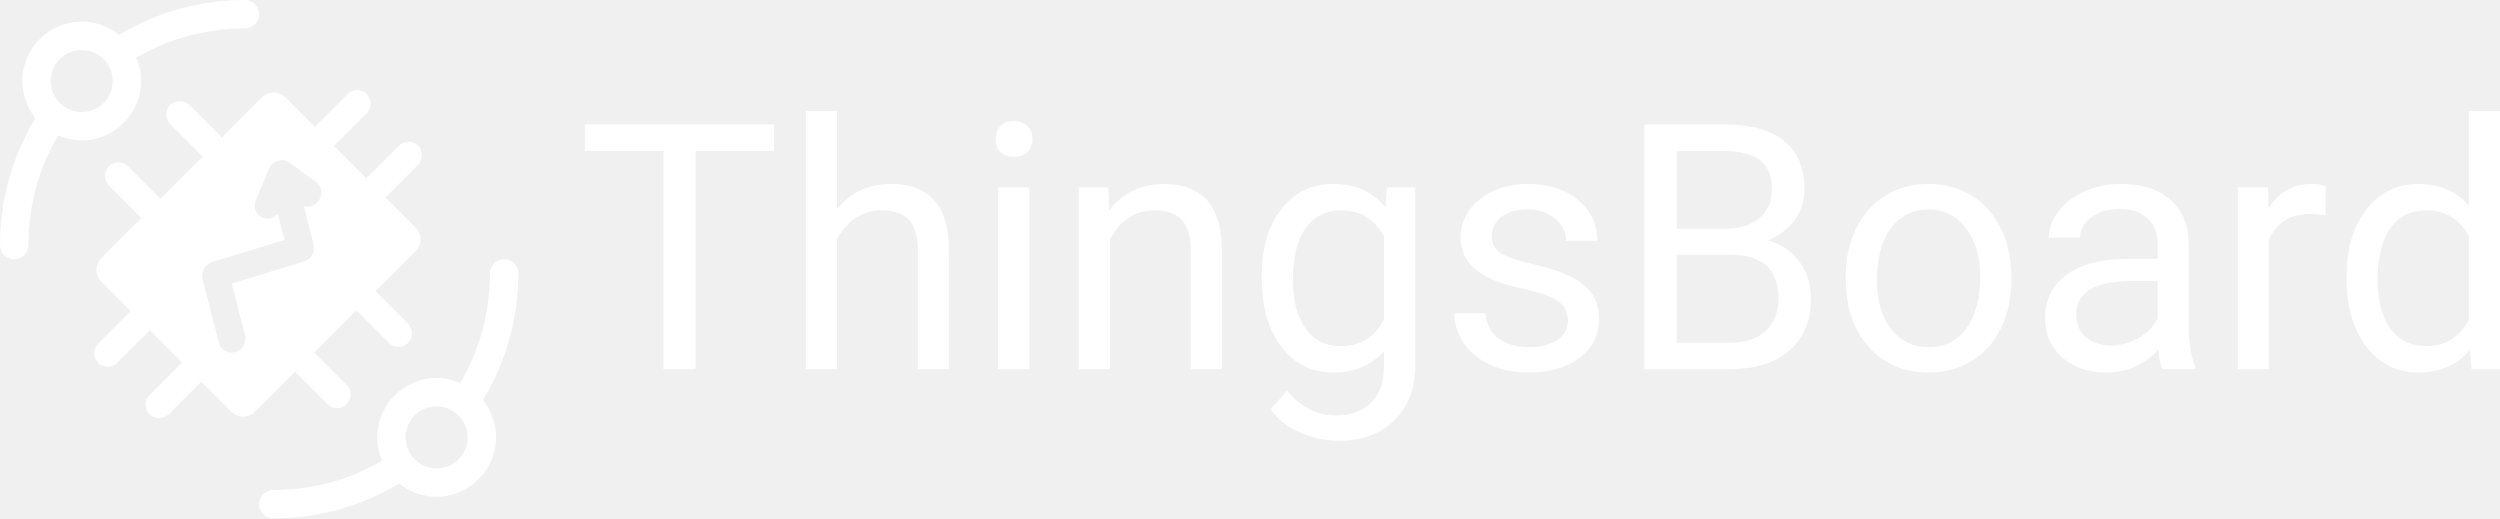
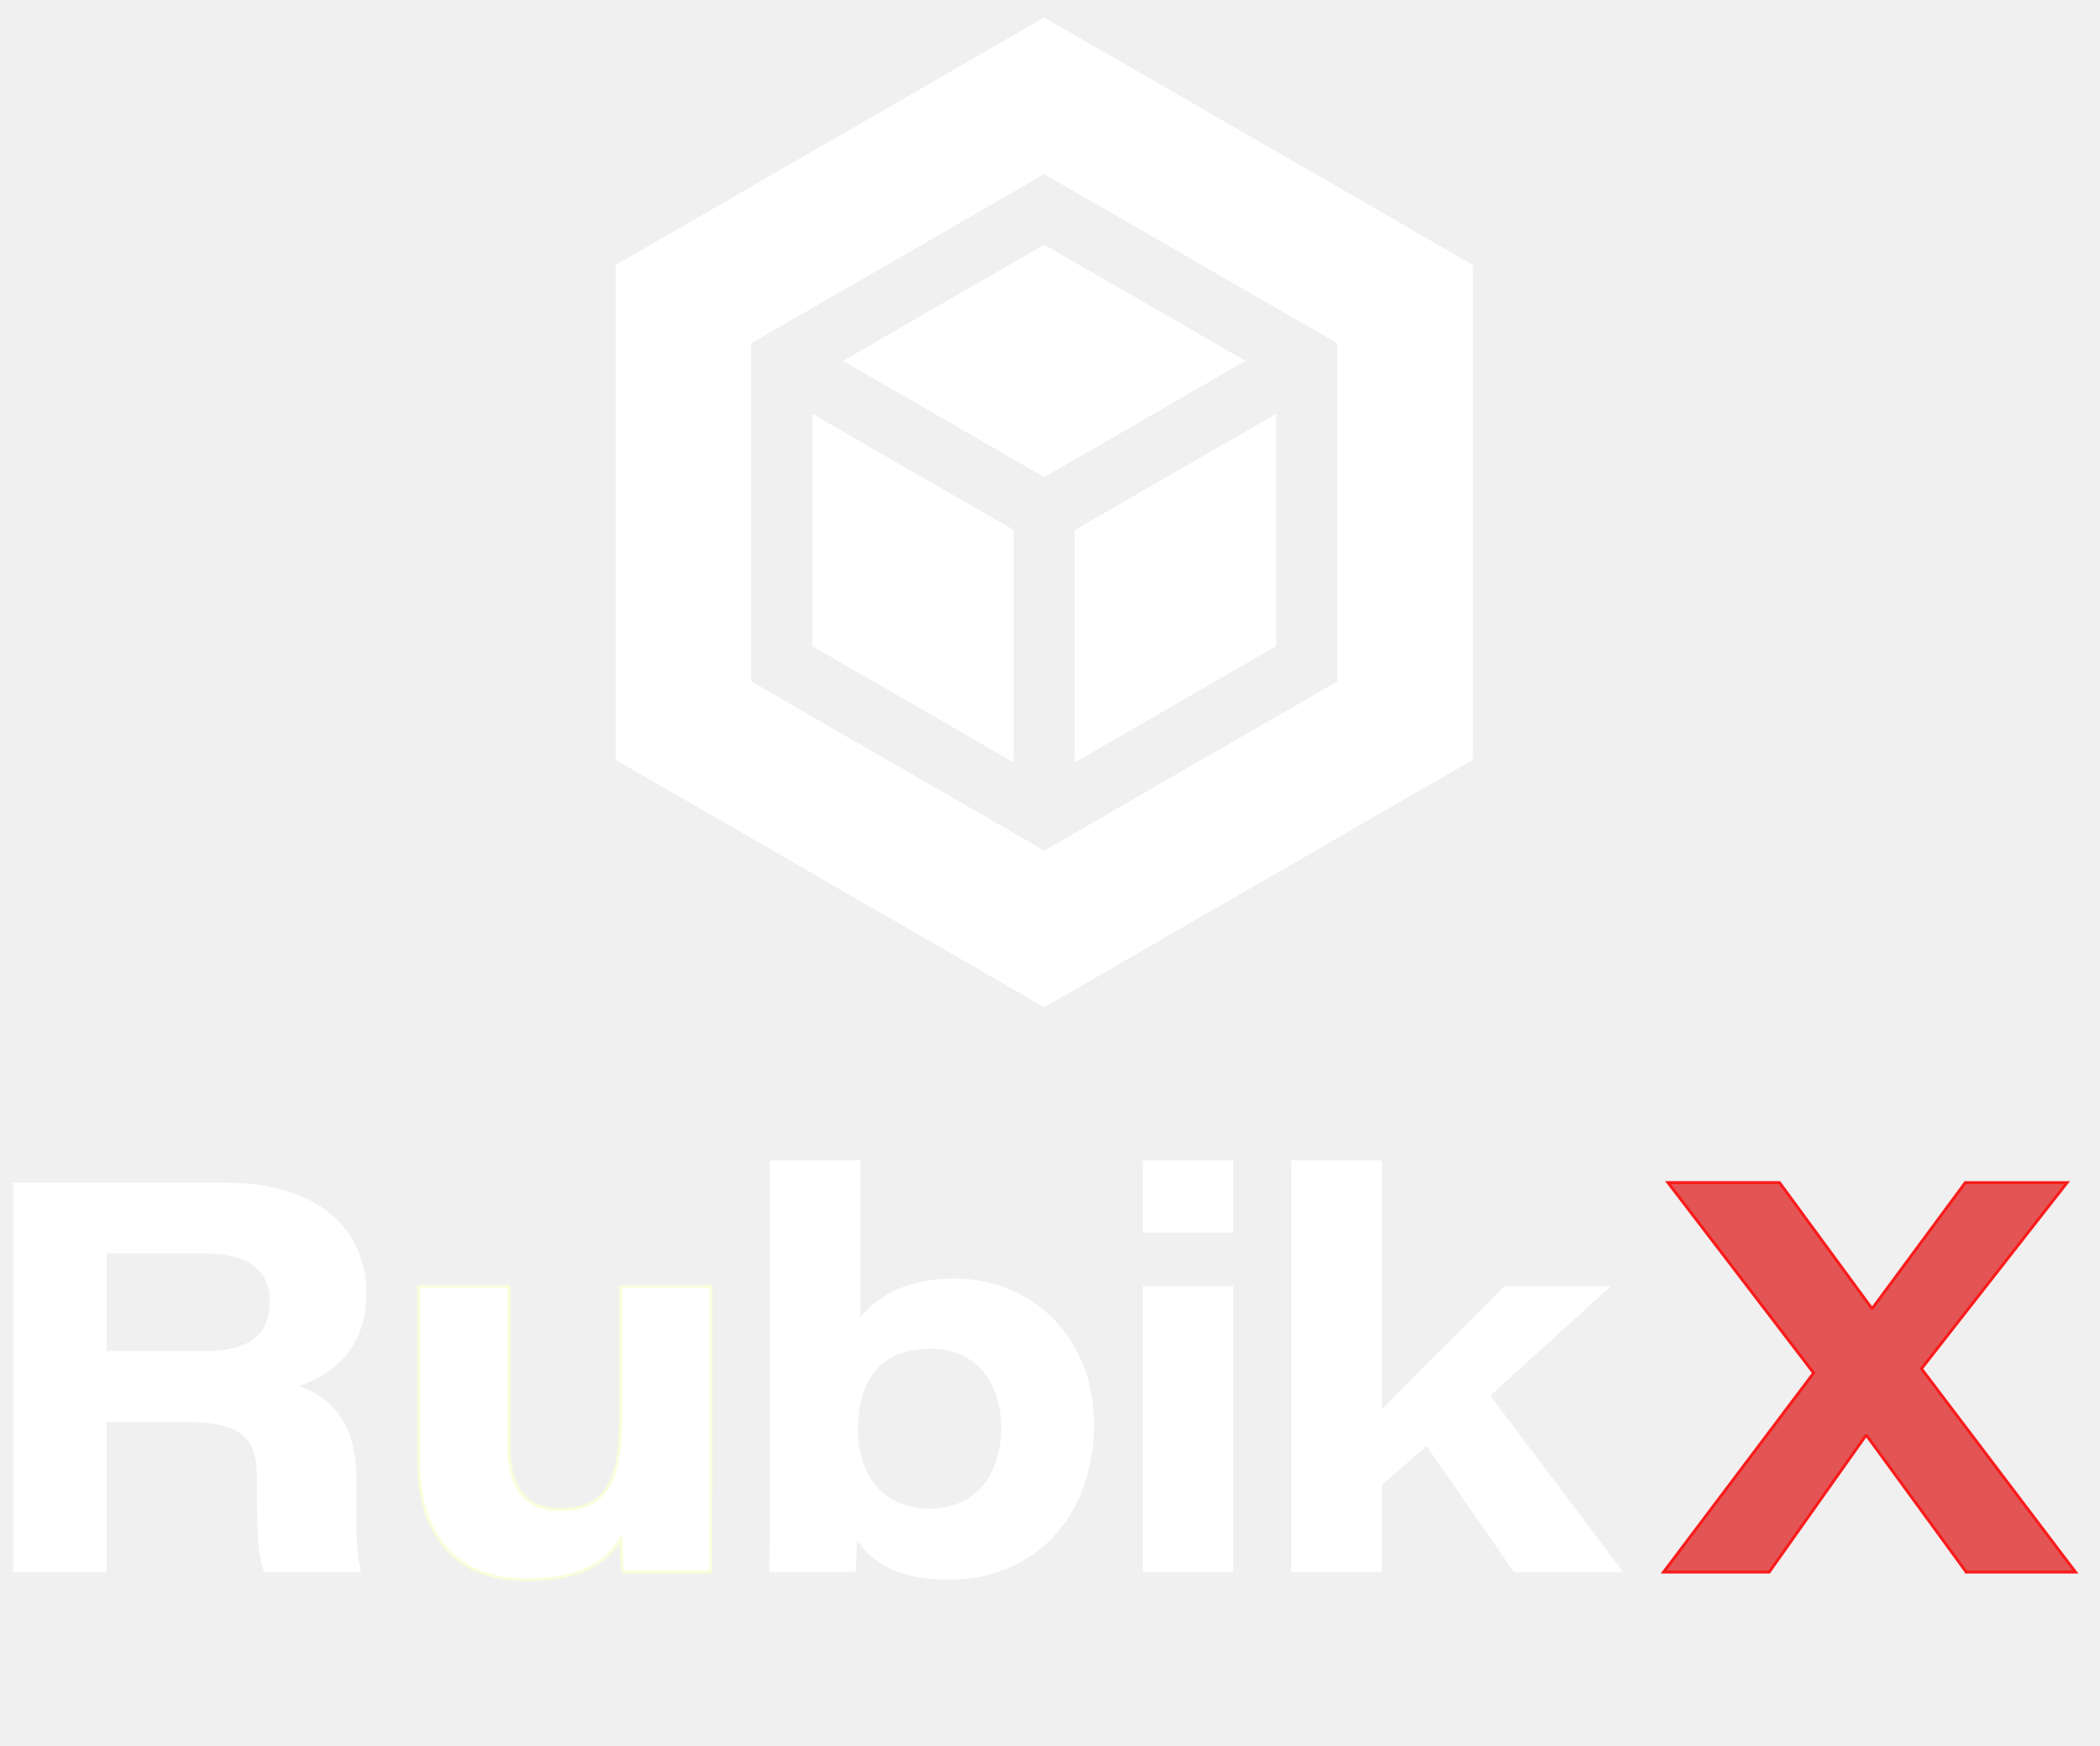
- <svg xmlns="http://www.w3.org/2000/svg" id="svg2" height="320" width="1543.4" version="1.1" viewBox="0 0 1543.427 320">
-   <g id="layer1" transform="translate(0 -732.36)">
-     <g stroke-width="28">
-       <g id="g5204-0" transform="matrix(-.66287 .69913 -.66371 -.70001 863.46 1410.6)">
-         <g id="g5175-6" transform="translate(2.5254 3.0305)" />
-         <g id="g5175-9-8" transform="translate(41.25 -30.543)" stroke-width="28" />
+ <svg xmlns="http://www.w3.org/2000/svg" viewBox="-221.707 -100 721.707 600">
+   <g transform="matrix(1, 0, 0, 1, -362.4268, -228.4071)">
+     <g>
+       <polygon class="st0" points="510.11,310.59 510.11,390.47 579.27,350.53 579.27,270.67 &#09;&#09;" style="fill: rgb(255, 255, 255);" />
+       <polygon class="st1" points="489.09,310.59 419.92,270.67 419.92,350.53 489.09,390.47 &#09;&#09;" style="fill: rgb(255, 255, 255);" />
+       <polygon class="st1" points="499.6,292.39 568.76,252.46 499.6,212.52 430.43,252.46 &#09;&#09;" style="fill: rgb(255, 255, 255);" />
+       <path class="st0" d="M499.6,134.43l-147.31,85.05v170.1l147.31,85.05l147.31-85.05v-170.1L499.6,134.43z M600.29,362.66 L499.6,420.8l-100.7-58.14V246.4l100.7-58.14l100.7,58.14V362.66z" style="fill: rgb(255, 255, 255);" />
+     </g>
+     <g>
+       <g>
+         <path class="st1" d="M177.34,617.19v51.59h-32.15V534.91h72.9c30.87,0,48.54,15.23,48.54,38.24c0,17.28-10.04,27.46-23.29,31.67 c5.48,2.16,19.85,7.42,19.85,31.47v6.69c0,9.18-0.17,19.48,1.69,25.81h-33.35c-2.23-5.89-2.5-13.81-2.5-28.02v-4.39 c0-13.53-4.96-19.18-24.48-19.18H177.34z M177.34,592.83h33.48c15.77,0,22.61-5.69,22.61-16.98c0-10.58-7-16.57-22.33-16.57 h-33.76V592.83z" style="fill: rgb(255, 255, 255);" />
      </g>
-       <g id="g5175-6-35" transform="matrix(.57657 .52719 -.57729 .52786 584.63 346.6)" />
-       <g id="g5204-0-5-0" transform="matrix(.66287 -.69913 .66371 .70001 -543.46 380.47)">
-         <g id="g5175-6-35-9" transform="translate(2.5254 3.0305)" />
-         <g id="g5175-9-8-2-6" transform="translate(41.25 -30.543)" stroke-width="28" />
+       <g>
+         <path class="st1" d="M385.05,640.2c0,9.48-0.17,19.1,0.02,28.59h-30.32c-0.38-2.66-0.43-7.15-0.59-11.48 c-4.92,7.71-12.39,14.14-33.01,14.14c-20.51,0-36.59-11.98-36.59-40.88v-60h31.06v54.87c0,13.06,4.77,21.86,17.67,21.86 c15.08,0,20.71-8.86,20.71-31.33v-45.4h31.06V640.2z" style="stroke: rgb(246, 255, 218); fill: rgb(255, 255, 255);" />
      </g>
-     </g>
-     <g id="text4279" transform="translate(0 732.36)" fill="#305680">
-       <g id="g9352" fill="#fff">
-         <g id="g4241" transform="translate(-.000061238 -732.36)">
-           <path id="path4278" style="color-rendering:auto;text-decoration-color:#000000;color:#000000;isolation:auto;mix-blend-mode:normal;shape-rendering:auto;solid-color:#000000;block-progression:tb;text-decoration-line:none;text-decoration-style:solid;image-rendering:auto;white-space:normal;text-indent:0;text-transform:none" d="m151.13 732.36c-28.363 0-54.915 7.915-77.613 21.537-6.472-5.262-14.605-8.191-23.067-8.194a8.766 8.766 0 0 0 -0.004 0c-20.154 0.001-36.679 16.528-36.678 36.682a8.766 8.766 0 0 0 0 0.011c0.01 8.415 2.927 16.483 8.103 22.927-13.83 22.83-21.87 49.58-21.87 78.17a8.766 8.766 0 1 0 17.531 0c0-24.702 6.719-47.748 18.378-67.574 4.566 1.985 9.473 3.15 14.519 3.157a8.766 8.766 0 0 0 0.012 0c20.155 0.001 36.683-16.527 36.682-36.682a8.766 8.766 0 0 0 0 -0.004c-0.002-4.999-1.139-9.863-3.083-14.397 19.717-11.484 42.585-18.095 67.085-18.095a8.766 8.766 0 1 0 0 -17.531zm-100.69 30.88c5.913 0.002 11.191 2.512 14.836 7.077a8.766 8.766 0 0 0 0.183 0.215c2.671 3.38 4.133 7.553 4.134 11.863-0.002 10.677-8.468 19.144-19.144 19.148-4.37-0.008-8.601-1.509-12-4.255a8.766 8.766 0 0 0 -0.012 -0.009c-4.514-3.633-7.136-9.098-7.144-14.893 0.003-10.677 8.47-19.144 19.148-19.146z" />
-           <path id="path4486-0-9-6-9-7-6-5" style="color-rendering:auto;text-decoration-color:#000000;color:#000000;isolation:auto;mix-blend-mode:normal;shape-rendering:auto;solid-color:#000000;block-progression:tb;text-decoration-line:none;text-decoration-style:solid;image-rendering:auto;white-space:normal;text-indent:0;text-transform:none" d="m66.992 835.19c-1.492 1.558-2.366 3.71-2.258 6.071 0.096 2.045 0.913 4.02 2.337 5.518 6.805 6.856 20.223 20.223 20.223 20.223l11.844-11.83s-12.973-12.961-20.176-20.171c-1.604-1.633-3.75-2.314-6.012-2.324-2.358-0.011-4.467 0.954-5.959 2.512zm32.147 19.983-36.639 36.639c-3.975 3.976-3.975 10.421 0 14.397l18.156 18.156 31.753 31.753 30.478 30.478c3.976 3.976 10.422 3.976 14.398 0l24.791-24.791 37.914-37.914 36.639-36.639c3.975-3.976 3.975-10.422-0.001-14.398l-18.63-18.63-31.75-31.76-30.01-30c-3.976-3.975-10.421-3.975-14.397 0l-24.79 24.79-37.91 37.91zm37.911-37.91s-12.973-12.961-20.176-20.171c-1.604-1.633-3.75-2.314-6.012-2.324-4.717-0.023-8.434 3.862-8.217 8.583 0.096 2.045 0.913 4.02 2.337 5.518 6.805 6.856 20.223 20.223 20.223 20.223l11.844-11.83zm69.193 5.213s12.961-12.973 20.171-20.176c1.633-1.604 2.314-3.75 2.324-6.012 0.022-4.717-3.862-8.434-8.583-8.217-2.045 0.096-4.02 0.913-5.518 2.337-6.856 6.805-20.223 20.223-20.223 20.223l11.83 11.844zm31.753 31.753s12.961-12.973 20.171-20.176c1.633-1.604 2.314-3.75 2.324-6.012 0.022-4.717-3.862-8.434-8.583-8.217-2.045 0.096-4.02 0.913-5.518 2.337-6.856 6.805-20.223 20.223-20.223 20.223l11.83 11.844zm-18.009 69.667s12.973 12.961 20.178 20.169c1.604 1.632 3.75 2.314 6.012 2.324 4.717 0.022 8.434-3.861 8.217-8.583l-0.002 0.002c-0.096-2.045-0.914-4.021-2.338-5.519-6.805-6.856-20.222-20.222-20.222-20.222l-11.844 11.83zm-37.914 37.914s12.973 12.961 20.178 20.169c1.604 1.632 3.75 2.314 6.012 2.324 4.717 0.023 8.434-3.861 8.217-8.583h-0.002c-0.096-2.045-0.913-4.021-2.337-5.518-6.805-6.856-20.223-20.223-20.223-20.223l-11.844 11.83zm-69.667-5.687s-12.961 12.973-20.169 20.178c-1.632 1.604-2.314 3.75-2.324 6.012-0.023 4.717 3.861 8.434 8.583 8.217h-0.002c2.045-0.096 4.02-0.913 5.518-2.337 6.856-6.805 20.223-20.223 20.223-20.223l-11.82-11.84zm-31.743-31.74s-12.961 12.973-20.169 20.178c-1.632 1.604-2.314 3.75-2.324 6.012-0.023 4.717 3.861 8.434 8.583 8.217h-0.002c2.045-0.096 4.02-0.913 5.518-2.337 6.856-6.805 20.223-20.223 20.223-20.223l-11.829-11.85zm87.237-90.554c1.679-1.706 3.967-2.66 6.297-2.626 1.663 0.024 3.253 0.55 4.562 1.51l16.499 12.1c3.201 2.297 4.144 6.659 2.231 10.312-1.914 3.653-6.123 5.524-9.951 4.423l6.124 23.948c1.113 4.352-1.564 8.968-5.983 10.317l-44.642 13.631 8.246 31.883c1.173 4.37-1.502 9.044-5.955 10.407s-8.976-1.111-10.068-5.505l-10.282-39.769c-1.127-4.356 1.549-8.985 5.976-10.338l44.661-13.637-4.122-16.118c-2.763 3.064-7.234 3.808-10.586 1.762-3.353-2.047-4.614-6.29-2.986-10.047l8.117-19.454c0.433-1.038 1.067-1.989 1.862-2.797z" fill-rule="evenodd" />
-           <path id="path4278-5" style="color-rendering:auto;text-decoration-color:#000000;color:#000000;isolation:auto;mix-blend-mode:normal;shape-rendering:auto;solid-color:#000000;block-progression:tb;text-decoration-line:none;text-decoration-style:solid;image-rendering:auto;white-space:normal;text-indent:0;text-transform:none" d="m168.87 1052.4c28.363 0 54.915-7.915 77.614-21.538 6.472 5.262 14.605 8.192 23.067 8.194a8.766 8.766 0 0 0 0.004 0c20.155-0.001 36.68-16.528 36.679-36.682a8.766 8.766 0 0 0 0 -0.011c-0.01-8.415-2.927-16.484-8.103-22.927 13.825-22.82 21.866-49.572 21.866-78.162a8.766 8.766 0 1 0 -17.531 0c0 24.703-6.719 47.749-18.378 67.575-4.566-1.985-9.473-3.15-14.519-3.157a8.766 8.766 0 0 0 -0.012 0c-20.155-0.001-36.683 16.527-36.682 36.682 0.002 4.999 1.139 9.863 3.083 14.397-19.717 11.484-42.586 18.095-67.086 18.095a8.766 8.766 0 1 0 0 17.531zm100.69-30.875c-5.913 0-11.191-2.512-14.836-7.077a8.766 8.766 0 0 0 -0.183 -0.215c-2.671-3.38-4.133-7.553-4.134-11.863 0.002-10.677 8.468-19.144 19.144-19.148 4.37 0.008 8.601 1.509 12 4.255a8.766 8.766 0 0 0 0.012 0.009c4.514 3.633 7.136 9.098 7.144 14.893-0.003 10.677-8.47 19.145-19.148 19.146z" />
-         </g>
-         <g id="g8299">
-           <path id="path4345" d="m477.92 93.229h-48.56v134.68h-19.818v-134.68h-48.456v-16.394h116.83v16.394z" />
-           <path id="path4347" d="m516.72 129.23q12.762-15.668 33.203-15.668 35.59 0 35.901 40.155v74.188h-19.196v-74.292q-0.104-12.14-5.603-17.95-5.396-5.811-16.913-5.811-9.338 0-16.394 4.981-7.056 4.981-10.999 13.074v79.999h-19.196v-159.38h19.196v60.699z" />
-           <path id="path4349" d="m635.43 227.91h-19.196v-112.27h19.196v112.27zm-20.76-142.05q0-4.669 2.801-7.886 2.905-3.217 8.508-3.217t8.508 3.217 2.905 7.886q0 4.669-2.905 7.782t-8.508 3.113-8.508-3.113q-2.801-3.113-2.801-7.782z" />
-           <path id="path4351" d="m684.19 115.64 0.623 14.111q12.866-16.187 33.618-16.187 35.59 0 35.901 40.155v74.188h-19.196v-74.292q-0.104-12.14-5.603-17.95-5.396-5.811-16.913-5.811-9.338 0-16.394 4.981-7.056 4.981-10.999 13.074v79.999h-19.196v-112.27h18.158z" />
-           <path id="path4353" d="m778.92 170.84q0-26.251 12.14-41.711 12.14-15.564 32.166-15.564 20.544 0 32.062 14.526l0.934-12.451h17.535v109.57q0 21.79-12.97 34.344-12.866 12.555-34.656 12.555-12.14 0-23.761-5.188t-17.743-14.215l9.961-11.517q12.347 15.253 30.194 15.253 14.008 0 21.79-7.886 7.886-7.886 7.886-22.205v-9.65q-11.517 13.281-31.439 13.281-19.714 0-31.958-15.875-12.14-15.875-12.14-43.268zm19.299 2.179q0 18.988 7.782 29.883 7.782 10.791 21.79 10.791 18.158 0 26.666-16.498v-51.257q-8.82-16.083-26.459-16.083-14.008 0-21.893 10.895-7.886 10.895-7.886 32.269z" />
-           <path id="path4355" d="m967.98 198.13q0-7.782-5.914-12.036-5.811-4.358-20.441-7.471-14.526-3.113-23.138-7.471-8.508-4.358-12.659-10.376-4.047-6.018-4.047-14.319 0-13.8 11.621-23.346 11.725-9.546 29.883-9.546 19.092 0 30.92 9.857 11.932 9.857 11.932 25.214h-19.299q0-7.886-6.744-13.593-6.641-5.707-16.809-5.707-10.48 0-16.394 4.565-5.914 4.565-5.914 11.932 0 6.952 5.499 10.48 5.499 3.528 19.818 6.744 14.423 3.217 23.346 7.678 8.923 4.462 13.177 10.791 4.358 6.226 4.358 15.253 0 15.045-12.036 24.176-12.036 9.027-31.232 9.027-13.489 0-23.865-4.773t-16.29-13.281q-5.811-8.612-5.811-18.573h19.196q0.519 9.65 7.678 15.356 7.263 5.603 19.092 5.603 10.895 0 17.432-4.358 6.641-4.462 6.641-11.829z" />
-           <path id="path4357" d="m1015.2 227.91v-151.07h49.39q24.591 0 36.938 10.168 12.451 10.168 12.451 30.09 0 10.583-6.018 18.781-6.018 8.093-16.394 12.555 12.244 3.424 19.299 13.074 7.159 9.546 7.159 22.827 0 20.337-13.178 31.958t-37.25 11.621h-52.399zm19.922-70.66v54.37h32.892q13.904 0 21.893-7.159 8.093-7.263 8.093-19.922 0-27.289-29.675-27.289h-33.203zm0-15.979h30.09q13.074 0 20.856-6.537 7.886-6.537 7.886-17.743 0-12.451-7.263-18.054-7.263-5.707-22.101-5.707h-29.468v48.041z" />
-           <path id="path4359" d="m1139.5 170.74q0-16.498 6.433-29.675 6.537-13.177 18.054-20.337 11.621-7.159 26.459-7.159 22.931 0 37.042 15.875 14.215 15.875 14.215 42.23v1.349q0 16.394-6.329 29.468-6.226 12.97-17.95 20.233-11.621 7.263-26.77 7.263-22.827 0-37.042-15.875-14.1-15.88-14.1-42.02v-1.349zm19.299 2.283q0 18.677 8.612 29.987 8.716 11.31 23.242 11.31 14.63 0 23.242-11.414 8.612-11.517 8.612-32.166 0-18.469-8.82-29.883-8.716-11.517-23.242-11.517-14.215 0-22.931 11.31-8.716 11.31-8.716 32.373z" />
-           <path id="path4361" d="m1335.1 227.91q-1.66-3.32-2.698-11.829-13.385 13.904-31.958 13.904-16.602 0-27.289-9.338-10.584-9.442-10.584-23.865 0-17.535 13.281-27.185 13.385-9.753 37.561-9.753h18.677v-8.82q0-10.065-6.018-15.979-6.018-6.018-17.743-6.018-10.272 0-17.224 5.188-6.952 5.188-6.952 12.555h-19.299q0-8.405 5.914-16.187 6.018-7.886 16.186-12.451 10.272-4.565 22.516-4.565 19.403 0 30.402 9.753 10.998 9.65 11.414 26.666v51.672q0 15.46 3.943 24.591v1.66h-20.129zm-31.854-14.63q9.027 0 17.12-4.669 8.093-4.669 11.725-12.14v-23.035h-15.045q-35.278 0-35.278 20.648 0 9.027 6.018 14.111 6.018 5.084 15.46 5.084z" />
-           <path id="path4363" d="m1435.8 132.87q-4.358-0.726-9.442-0.726-18.884 0-25.629 16.083v79.688h-19.196v-112.27h18.677l0.311 12.97q9.442-15.045 26.77-15.045 5.603 0 8.508 1.453v17.847z" />
-           <path id="path4365" d="m1448.7 170.84q0-25.836 12.244-41.504 12.244-15.771 32.062-15.771 19.714 0 31.232 13.489v-58.521h19.196v159.38h-17.639l-0.934-12.036q-11.517 14.111-32.062 14.111-19.507 0-31.854-15.979-12.244-15.979-12.244-41.711v-1.453zm19.196 2.179q0 19.092 7.886 29.883 7.886 10.791 21.79 10.791 18.262 0 26.666-16.394v-51.569q-8.612-15.875-26.459-15.875-14.111 0-21.997 10.895-7.886 10.895-7.886 32.269z" />
+       <g>
+         <path class="st1" d="M405.3,527.26h31.06v53.91c4.92-5.85,13.94-13.26,32.59-13.26c26.66,0,47.77,20.62,47.77,49.83 c0,33.71-22.16,53.71-49.85,53.71c-18.82,0-27.06-6.89-31.69-13.74c-0.02,2.55-0.19,8.76-0.4,11.08h-29.67 c0.19-14.2,0.19-21.9,0.19-32.76V527.26z M484.79,619.1c0-13.85-7.28-27.06-24.36-27.06c-17.18,0-24.83,11-24.83,27.53 c0,15.6,8.32,27.41,24.52,27.41C476.76,646.98,484.79,634.65,484.79,619.1z" style="fill: rgb(255, 255, 255);" />
+       </g>
+       <g>
+         <path class="st1" d="M533.49,527.26h31.06v24.81h-31.06V527.26z M533.49,570.56h31.06v98.22h-31.06V570.56z" style="fill: rgb(255, 255, 255);" />
+       </g>
+       <g>
+         <path class="st1" d="M615.59,612.96c9.78-10.39,29.57-29.45,42.07-42.4h36.6l-41.36,37.59l45.63,60.63H661l-30.01-43.31 l-15.4,13.34v29.97h-31.06V527.26h31.06V612.96z" style="fill: rgb(255, 255, 255);" />
+       </g>
+       <g>
+         <g>
+           <g>
+             <g>
+               <g>
+                 <path class="st0" d="M 816.46 668.78 L 782.29 621.94 L 781.89 621.94 L 748.74 668.78 L 712.46 668.78 L 764.02 600.36 L 713.95 534.91 L 752.28 534.91 L 784.01 578.16 L 784.2 578.14 L 816.14 534.92 L 851.12 534.92 L 801.06 598.89 L 854 668.79 L 816.46 668.79 Z" style="stroke: rgb(250, 27, 27); fill: rgb(227, 85, 85);" />
+               </g>
+             </g>
+           </g>
        </g>
      </g>
    </g>
  </g>
</svg>
